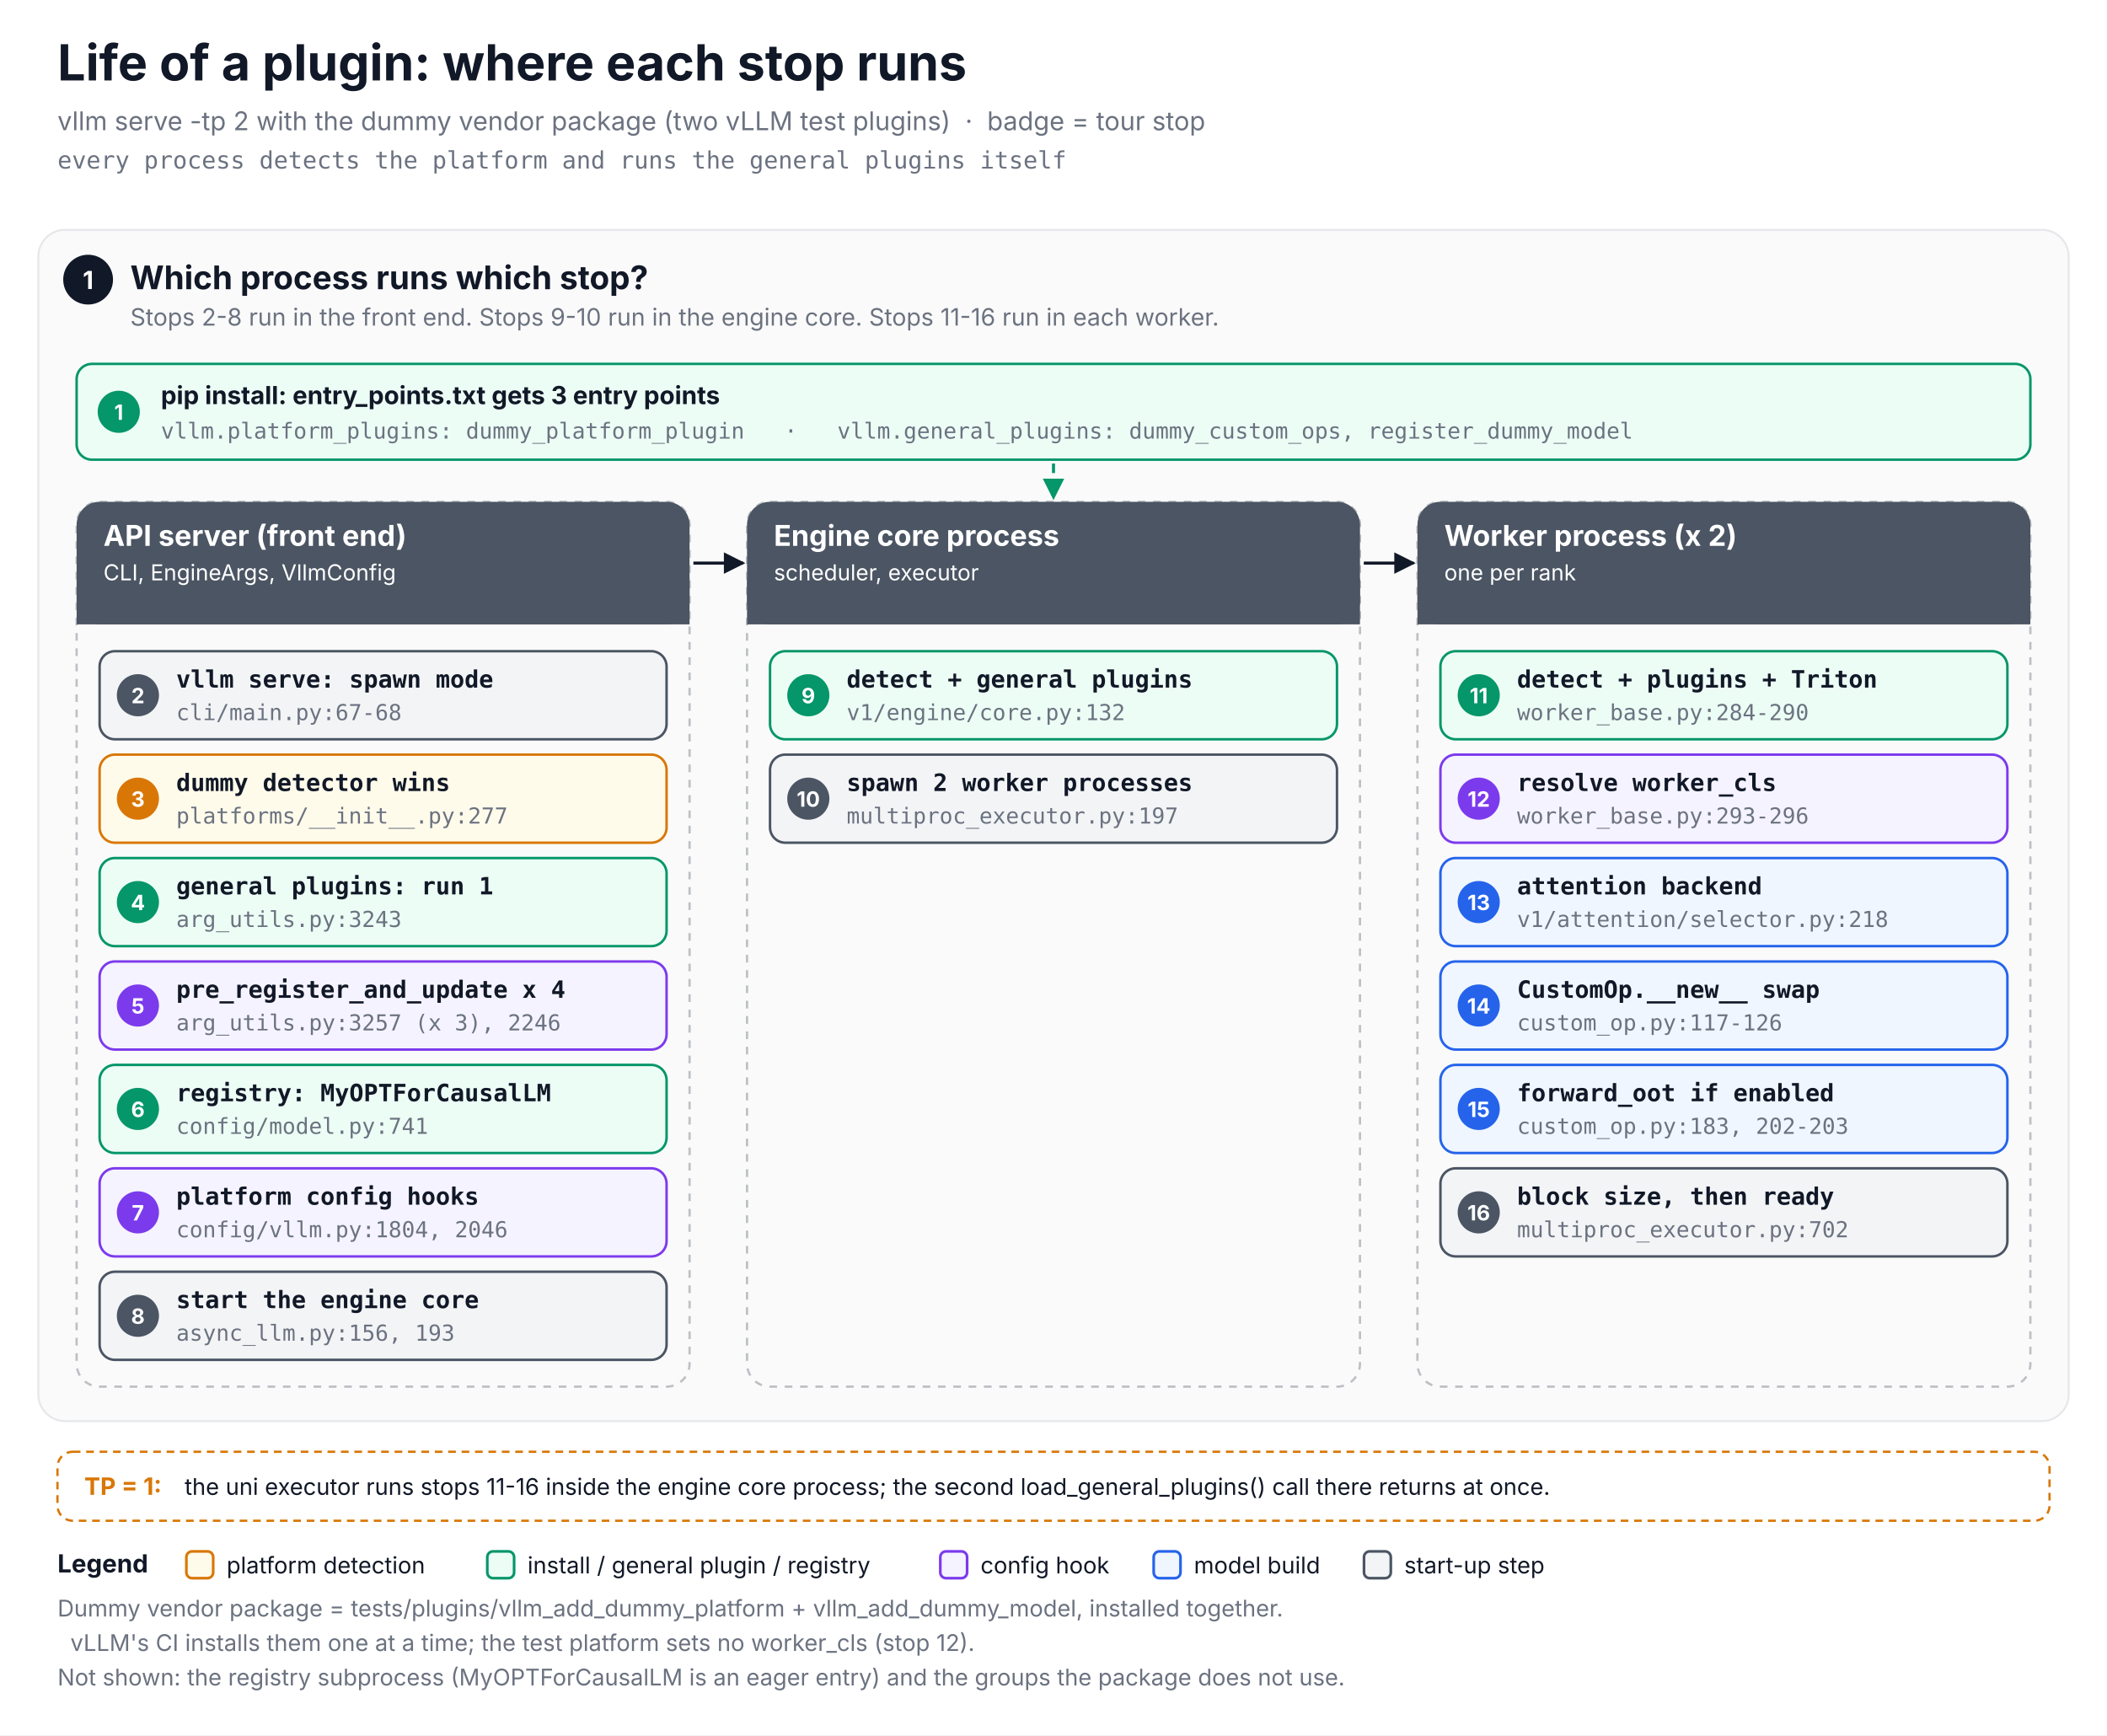
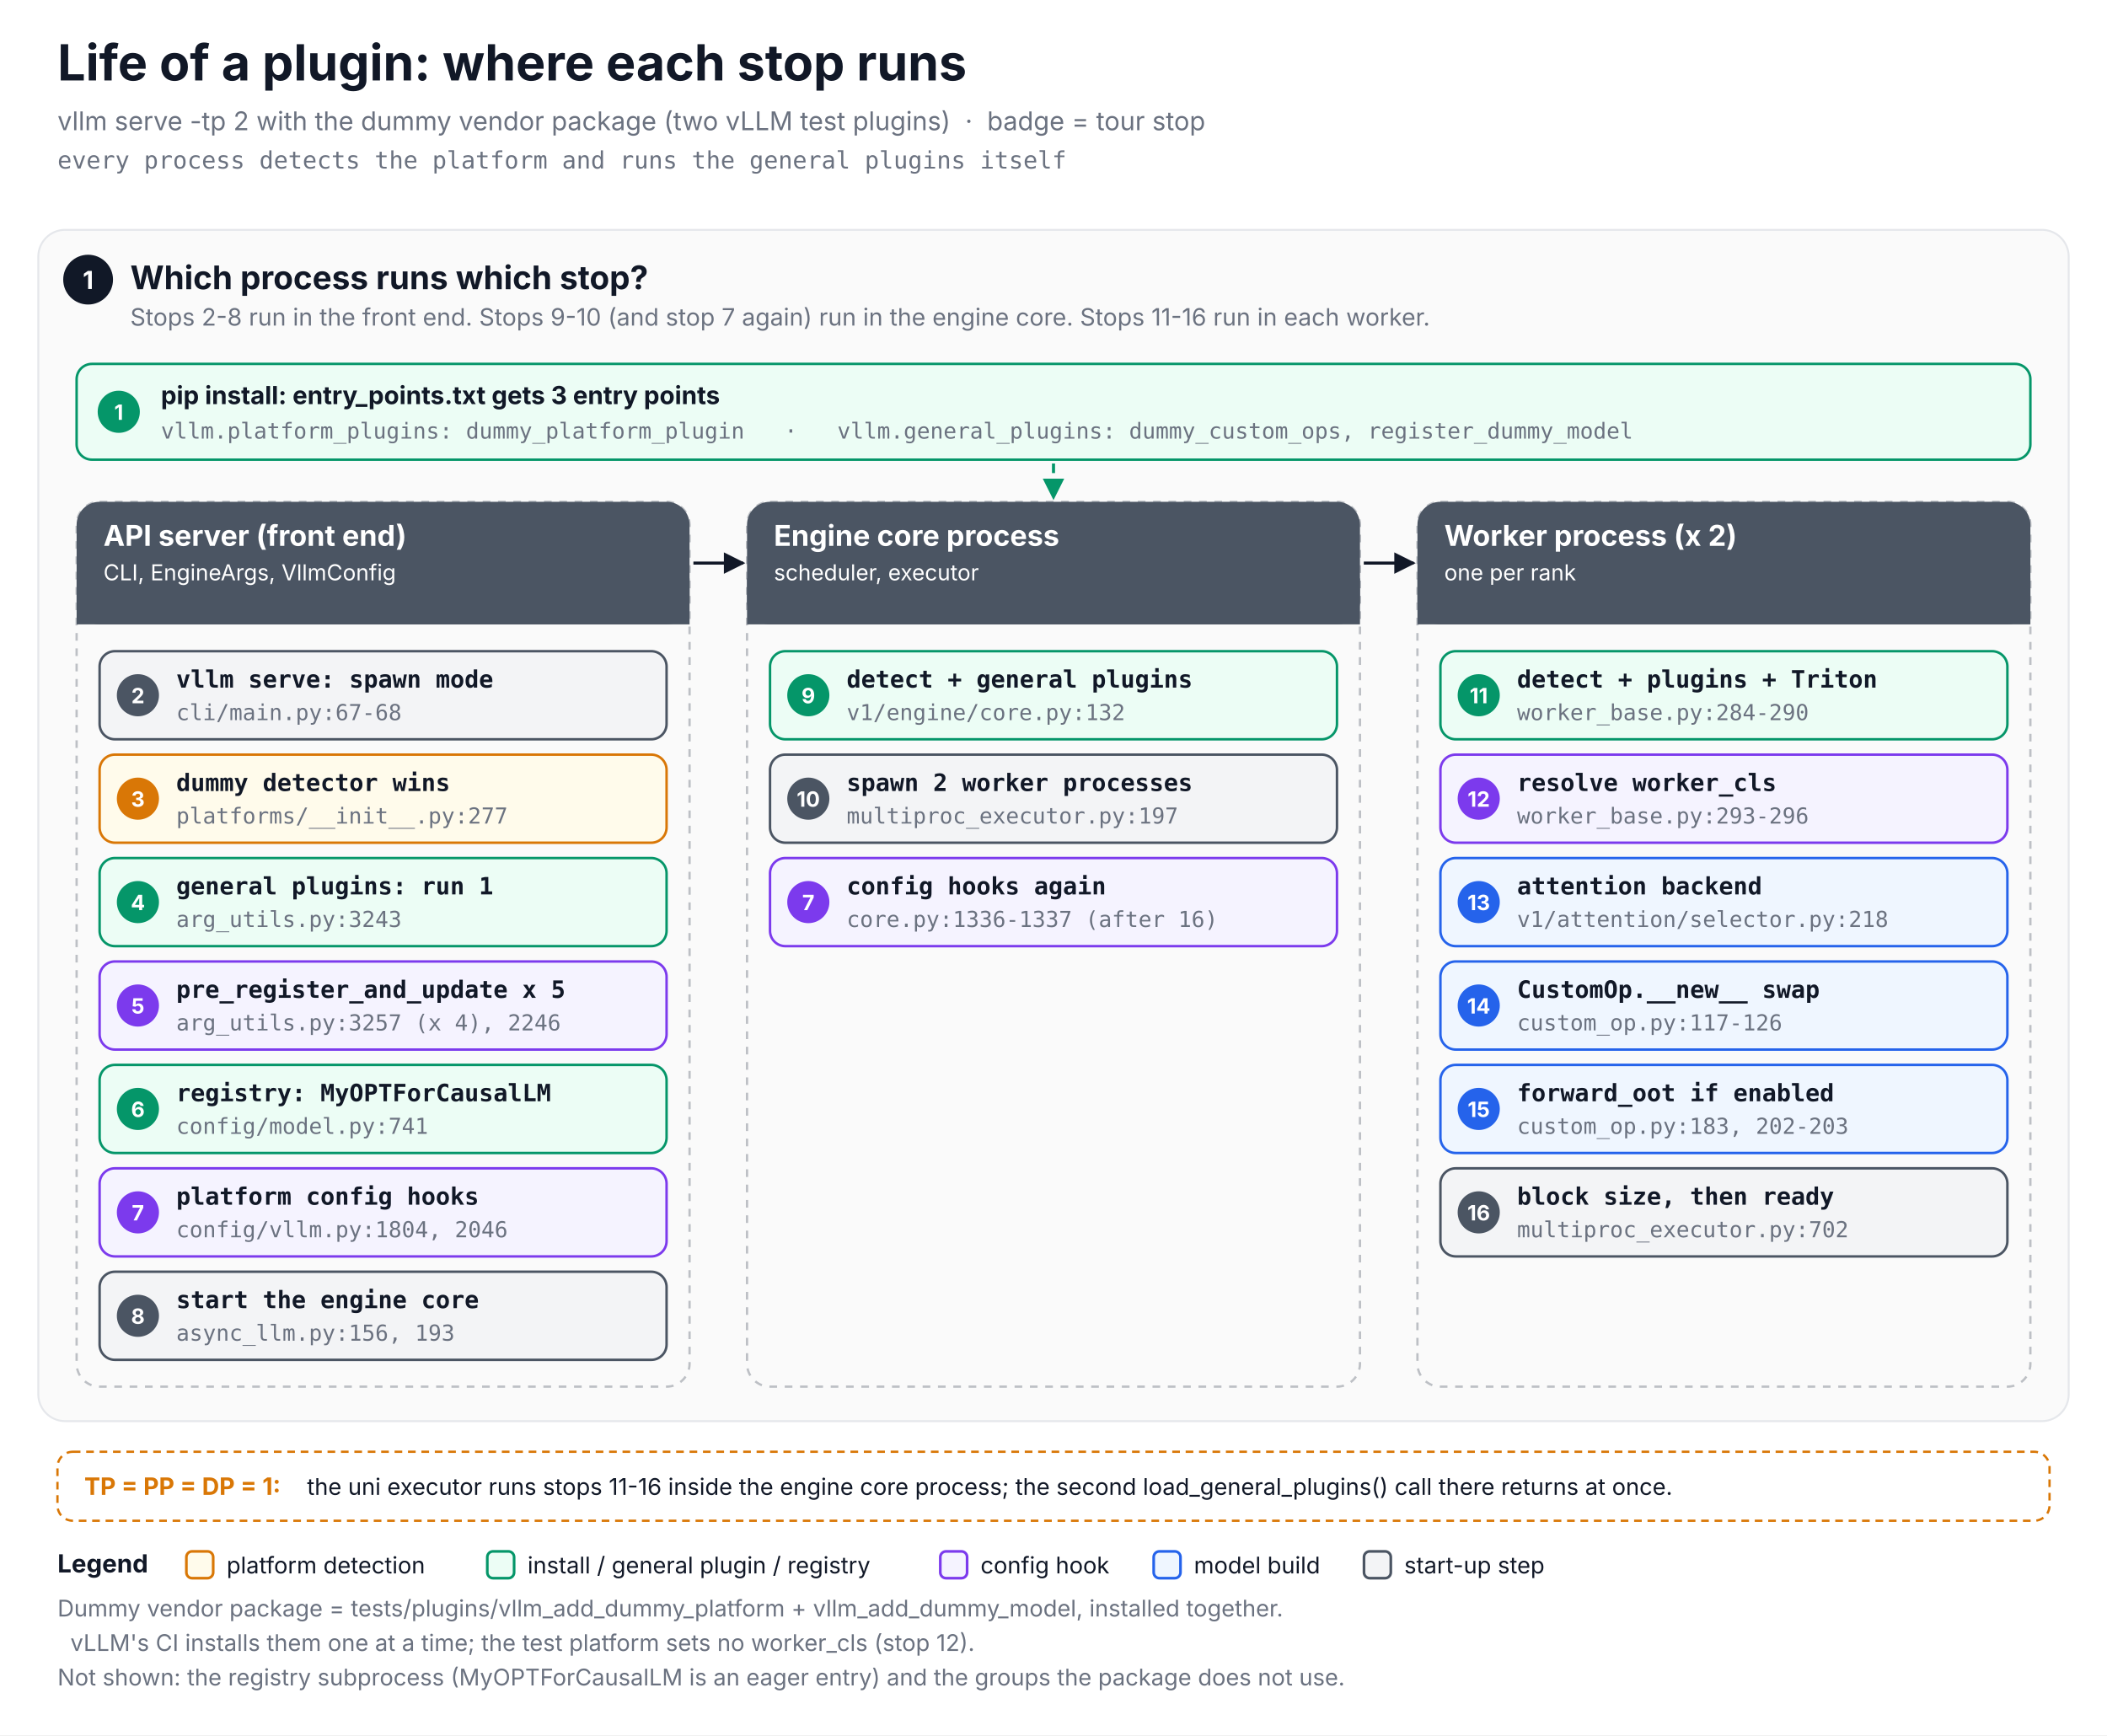
<svg xmlns="http://www.w3.org/2000/svg" width="1100" height="906" viewBox="0 0 1100 906">
  <defs>
    <marker id="m0" viewBox="0 0 10 10" refX="9" refY="5" markerWidth="7" markerHeight="7" orient="auto-start-reverse">
      <path d="M0,0 L10,5 L0,10 z" fill="#111827" />
    </marker>
    <marker id="m1" viewBox="0 0 10 10" refX="9" refY="5" markerWidth="7" markerHeight="7" orient="auto-start-reverse">
      <path d="M0,0 L10,5 L0,10 z" fill="#059669" />
    </marker>
  </defs>
  <rect width="1100" height="906" fill="#ffffff" />
  <text x="30.0" y="42.0" font-family="Inter,Segoe UI,Helvetica,Arial,sans-serif" font-size="26" fill="#111827" font-weight="bold" text-anchor="start" xml:space="preserve" style="white-space:pre">Life of a plugin: where each stop runs</text>
  <text x="30.0" y="68.0" font-family="Inter,Segoe UI,Helvetica,Arial,sans-serif" font-size="13.5" fill="#6b7280" font-weight="normal" text-anchor="start" xml:space="preserve" style="white-space:pre">vllm serve -tp 2 with the dummy vendor package (two vLLM test plugins)  ·  badge = tour stop</text>
  <text x="30.0" y="88.0" font-family="ui-monospace,SFMono-Regular,Menlo,Consolas,monospace" font-size="12.5" fill="#6b7280" font-weight="normal" text-anchor="start" xml:space="preserve" style="white-space:pre">every process detects the platform and runs the general plugins itself</text>
  <rect x="20.0" y="120.0" width="1060.0" height="622.0" rx="14" fill="#fafafa" fill-opacity="1.0" stroke="#e5e7eb" stroke-width="1" />
  <circle cx="46.0" cy="146.0" r="13" fill="#111827" />
  <text x="46.0" y="150.9" font-family="Inter,Segoe UI,Helvetica,Arial,sans-serif" font-size="13" fill="#fff" font-weight="bold" text-anchor="middle" xml:space="preserve" style="white-space:pre">1</text>
  <text x="68.0" y="151.0" font-family="Inter,Segoe UI,Helvetica,Arial,sans-serif" font-size="17" fill="#111827" font-weight="bold" text-anchor="start" xml:space="preserve" style="white-space:pre">Which process runs which stop?</text>
-   <text x="68.0" y="170.0" font-family="Inter,Segoe UI,Helvetica,Arial,sans-serif" font-size="12.5" fill="#6b7280" font-weight="normal" text-anchor="start" xml:space="preserve" style="white-space:pre">Stops 2-8 run in the front end. Stops 9-10 run in the engine core. Stops 11-16 run in each worker.</text>
+   <text x="68.0" y="170.0" font-family="Inter,Segoe UI,Helvetica,Arial,sans-serif" font-size="12.5" fill="#6b7280" font-weight="normal" text-anchor="start" xml:space="preserve" style="white-space:pre">Stops 2-8 run in the front end. Stops 9-10 (and stop 7 again) run in the engine core. Stops 11-16 run in each worker.</text>
  <rect x="40.0" y="190.0" width="1020.0" height="50.0" rx="8" fill="#ecfdf5" fill-opacity="1.0" stroke="#059669" stroke-width="1.3" />
  <circle cx="62.0" cy="215.0" r="11" fill="#059669" />
  <text x="62.0" y="219.2" font-family="Inter,Segoe UI,Helvetica,Arial,sans-serif" font-size="11" fill="#fff" font-weight="bold" text-anchor="middle" xml:space="preserve" style="white-space:pre">1</text>
  <text x="84.0" y="211.0" font-family="Inter,Segoe UI,Helvetica,Arial,sans-serif" font-size="13" fill="#111827" font-weight="bold" text-anchor="start" xml:space="preserve" style="white-space:pre">pip install: entry_points.txt gets 3 entry points</text>
  <text x="84.0" y="229.0" font-family="ui-monospace,SFMono-Regular,Menlo,Consolas,monospace" font-size="11.5" fill="#6b7280" font-weight="normal" text-anchor="start" xml:space="preserve" style="white-space:pre">vllm.platform_plugins: dummy_platform_plugin   ·   vllm.general_plugins: dummy_custom_ops, register_dummy_model</text>
  <rect x="40.0" y="262.0" width="320.0" height="462.0" rx="12" fill="#fafafa" fill-opacity="1.0" stroke="#4b5563" stroke-width="1.2" stroke-opacity="0.35" stroke-dasharray="4 4" />
  <rect x="40.0" y="262.0" width="320.0" height="64.0" rx="12" fill="#4b5563" fill-opacity="1.0" stroke="none" />
  <rect x="40.0" y="302.0" width="320.0" height="24.0" rx="0" fill="#4b5563" fill-opacity="1.0" stroke="none" />
  <text x="54.0" y="285.0" font-family="Inter,Segoe UI,Helvetica,Arial,sans-serif" font-size="15" fill="#fff" font-weight="bold" text-anchor="start" xml:space="preserve" style="white-space:pre">API server (front end)</text>
  <text x="54.0" y="303.0" font-family="Inter,Segoe UI,Helvetica,Arial,sans-serif" font-size="11.5" fill="#fff" font-weight="normal" text-anchor="start" xml:space="preserve" style="white-space:pre">CLI, EngineArgs, VllmConfig</text>
  <rect x="52.0" y="340.0" width="296.0" height="46.0" rx="8" fill="#f3f4f6" fill-opacity="1.0" stroke="#4b5563" stroke-width="1.3" />
  <circle cx="72.0" cy="363.0" r="11" fill="#4b5563" />
  <text x="72.0" y="367.2" font-family="Inter,Segoe UI,Helvetica,Arial,sans-serif" font-size="11" fill="#fff" font-weight="bold" text-anchor="middle" xml:space="preserve" style="white-space:pre">2</text>
  <text x="92.0" y="359.0" font-family="ui-monospace,SFMono-Regular,Menlo,Consolas,monospace" font-size="12.5" fill="#111827" font-weight="bold" text-anchor="start" xml:space="preserve" style="white-space:pre">vllm serve: spawn mode</text>
  <text x="92.0" y="376.0" font-family="ui-monospace,SFMono-Regular,Menlo,Consolas,monospace" font-size="11.5" fill="#6b7280" font-weight="normal" text-anchor="start" xml:space="preserve" style="white-space:pre">cli/main.py:67-68</text>
  <rect x="52.0" y="394.0" width="296.0" height="46.0" rx="8" fill="#fffbeb" fill-opacity="1.0" stroke="#d97706" stroke-width="1.3" />
  <circle cx="72.0" cy="417.0" r="11" fill="#d97706" />
  <text x="72.0" y="421.2" font-family="Inter,Segoe UI,Helvetica,Arial,sans-serif" font-size="11" fill="#fff" font-weight="bold" text-anchor="middle" xml:space="preserve" style="white-space:pre">3</text>
  <text x="92.0" y="413.0" font-family="ui-monospace,SFMono-Regular,Menlo,Consolas,monospace" font-size="12.5" fill="#111827" font-weight="bold" text-anchor="start" xml:space="preserve" style="white-space:pre">dummy detector wins</text>
  <text x="92.0" y="430.0" font-family="ui-monospace,SFMono-Regular,Menlo,Consolas,monospace" font-size="11.5" fill="#6b7280" font-weight="normal" text-anchor="start" xml:space="preserve" style="white-space:pre">platforms/__init__.py:277</text>
  <rect x="52.0" y="448.0" width="296.0" height="46.0" rx="8" fill="#ecfdf5" fill-opacity="1.0" stroke="#059669" stroke-width="1.3" />
  <circle cx="72.0" cy="471.0" r="11" fill="#059669" />
  <text x="72.0" y="475.2" font-family="Inter,Segoe UI,Helvetica,Arial,sans-serif" font-size="11" fill="#fff" font-weight="bold" text-anchor="middle" xml:space="preserve" style="white-space:pre">4</text>
  <text x="92.0" y="467.0" font-family="ui-monospace,SFMono-Regular,Menlo,Consolas,monospace" font-size="12.5" fill="#111827" font-weight="bold" text-anchor="start" xml:space="preserve" style="white-space:pre">general plugins: run 1</text>
  <text x="92.0" y="484.0" font-family="ui-monospace,SFMono-Regular,Menlo,Consolas,monospace" font-size="11.5" fill="#6b7280" font-weight="normal" text-anchor="start" xml:space="preserve" style="white-space:pre">arg_utils.py:3243</text>
  <rect x="52.0" y="502.0" width="296.0" height="46.0" rx="8" fill="#f5f3ff" fill-opacity="1.0" stroke="#7c3aed" stroke-width="1.3" />
  <circle cx="72.0" cy="525.0" r="11" fill="#7c3aed" />
  <text x="72.0" y="529.2" font-family="Inter,Segoe UI,Helvetica,Arial,sans-serif" font-size="11" fill="#fff" font-weight="bold" text-anchor="middle" xml:space="preserve" style="white-space:pre">5</text>
-   <text x="92.0" y="521.0" font-family="ui-monospace,SFMono-Regular,Menlo,Consolas,monospace" font-size="12.5" fill="#111827" font-weight="bold" text-anchor="start" xml:space="preserve" style="white-space:pre">pre_register_and_update x 4</text>
-   <text x="92.0" y="538.0" font-family="ui-monospace,SFMono-Regular,Menlo,Consolas,monospace" font-size="11.5" fill="#6b7280" font-weight="normal" text-anchor="start" xml:space="preserve" style="white-space:pre">arg_utils.py:3257 (x 3), 2246</text>
+   <text x="92.0" y="521.0" font-family="ui-monospace,SFMono-Regular,Menlo,Consolas,monospace" font-size="12.5" fill="#111827" font-weight="bold" text-anchor="start" xml:space="preserve" style="white-space:pre">pre_register_and_update x 5</text>
+   <text x="92.0" y="538.0" font-family="ui-monospace,SFMono-Regular,Menlo,Consolas,monospace" font-size="11.5" fill="#6b7280" font-weight="normal" text-anchor="start" xml:space="preserve" style="white-space:pre">arg_utils.py:3257 (x 4), 2246</text>
  <rect x="52.0" y="556.0" width="296.0" height="46.0" rx="8" fill="#ecfdf5" fill-opacity="1.0" stroke="#059669" stroke-width="1.3" />
  <circle cx="72.0" cy="579.0" r="11" fill="#059669" />
  <text x="72.0" y="583.2" font-family="Inter,Segoe UI,Helvetica,Arial,sans-serif" font-size="11" fill="#fff" font-weight="bold" text-anchor="middle" xml:space="preserve" style="white-space:pre">6</text>
  <text x="92.0" y="575.0" font-family="ui-monospace,SFMono-Regular,Menlo,Consolas,monospace" font-size="12.5" fill="#111827" font-weight="bold" text-anchor="start" xml:space="preserve" style="white-space:pre">registry: MyOPTForCausalLM</text>
  <text x="92.0" y="592.0" font-family="ui-monospace,SFMono-Regular,Menlo,Consolas,monospace" font-size="11.5" fill="#6b7280" font-weight="normal" text-anchor="start" xml:space="preserve" style="white-space:pre">config/model.py:741</text>
  <rect x="52.0" y="610.0" width="296.0" height="46.0" rx="8" fill="#f5f3ff" fill-opacity="1.0" stroke="#7c3aed" stroke-width="1.3" />
  <circle cx="72.0" cy="633.0" r="11" fill="#7c3aed" />
  <text x="72.0" y="637.2" font-family="Inter,Segoe UI,Helvetica,Arial,sans-serif" font-size="11" fill="#fff" font-weight="bold" text-anchor="middle" xml:space="preserve" style="white-space:pre">7</text>
  <text x="92.0" y="629.0" font-family="ui-monospace,SFMono-Regular,Menlo,Consolas,monospace" font-size="12.5" fill="#111827" font-weight="bold" text-anchor="start" xml:space="preserve" style="white-space:pre">platform config hooks</text>
  <text x="92.0" y="646.0" font-family="ui-monospace,SFMono-Regular,Menlo,Consolas,monospace" font-size="11.5" fill="#6b7280" font-weight="normal" text-anchor="start" xml:space="preserve" style="white-space:pre">config/vllm.py:1804, 2046</text>
  <rect x="52.0" y="664.0" width="296.0" height="46.0" rx="8" fill="#f3f4f6" fill-opacity="1.0" stroke="#4b5563" stroke-width="1.3" />
  <circle cx="72.0" cy="687.0" r="11" fill="#4b5563" />
  <text x="72.0" y="691.2" font-family="Inter,Segoe UI,Helvetica,Arial,sans-serif" font-size="11" fill="#fff" font-weight="bold" text-anchor="middle" xml:space="preserve" style="white-space:pre">8</text>
  <text x="92.0" y="683.0" font-family="ui-monospace,SFMono-Regular,Menlo,Consolas,monospace" font-size="12.5" fill="#111827" font-weight="bold" text-anchor="start" xml:space="preserve" style="white-space:pre">start the engine core</text>
  <text x="92.0" y="700.0" font-family="ui-monospace,SFMono-Regular,Menlo,Consolas,monospace" font-size="11.5" fill="#6b7280" font-weight="normal" text-anchor="start" xml:space="preserve" style="white-space:pre">async_llm.py:156, 193</text>
  <rect x="390.0" y="262.0" width="320.0" height="462.0" rx="12" fill="#fafafa" fill-opacity="1.0" stroke="#4b5563" stroke-width="1.2" stroke-opacity="0.35" stroke-dasharray="4 4" />
  <rect x="390.0" y="262.0" width="320.0" height="64.0" rx="12" fill="#4b5563" fill-opacity="1.0" stroke="none" />
  <rect x="390.0" y="302.0" width="320.0" height="24.0" rx="0" fill="#4b5563" fill-opacity="1.0" stroke="none" />
  <text x="404.0" y="285.0" font-family="Inter,Segoe UI,Helvetica,Arial,sans-serif" font-size="15" fill="#fff" font-weight="bold" text-anchor="start" xml:space="preserve" style="white-space:pre">Engine core process</text>
  <text x="404.0" y="303.0" font-family="Inter,Segoe UI,Helvetica,Arial,sans-serif" font-size="11.5" fill="#fff" font-weight="normal" text-anchor="start" xml:space="preserve" style="white-space:pre">scheduler, executor</text>
  <rect x="402.0" y="340.0" width="296.0" height="46.0" rx="8" fill="#ecfdf5" fill-opacity="1.0" stroke="#059669" stroke-width="1.3" />
  <circle cx="422.0" cy="363.0" r="11" fill="#059669" />
  <text x="422.0" y="367.2" font-family="Inter,Segoe UI,Helvetica,Arial,sans-serif" font-size="11" fill="#fff" font-weight="bold" text-anchor="middle" xml:space="preserve" style="white-space:pre">9</text>
  <text x="442.0" y="359.0" font-family="ui-monospace,SFMono-Regular,Menlo,Consolas,monospace" font-size="12.5" fill="#111827" font-weight="bold" text-anchor="start" xml:space="preserve" style="white-space:pre">detect + general plugins</text>
  <text x="442.0" y="376.0" font-family="ui-monospace,SFMono-Regular,Menlo,Consolas,monospace" font-size="11.5" fill="#6b7280" font-weight="normal" text-anchor="start" xml:space="preserve" style="white-space:pre">v1/engine/core.py:132</text>
  <rect x="402.0" y="394.0" width="296.0" height="46.0" rx="8" fill="#f3f4f6" fill-opacity="1.0" stroke="#4b5563" stroke-width="1.3" />
  <circle cx="422.0" cy="417.0" r="11" fill="#4b5563" />
  <text x="422.0" y="421.2" font-family="Inter,Segoe UI,Helvetica,Arial,sans-serif" font-size="11" fill="#fff" font-weight="bold" text-anchor="middle" xml:space="preserve" style="white-space:pre">10</text>
  <text x="442.0" y="413.0" font-family="ui-monospace,SFMono-Regular,Menlo,Consolas,monospace" font-size="12.5" fill="#111827" font-weight="bold" text-anchor="start" xml:space="preserve" style="white-space:pre">spawn 2 worker processes</text>
  <text x="442.0" y="430.0" font-family="ui-monospace,SFMono-Regular,Menlo,Consolas,monospace" font-size="11.5" fill="#6b7280" font-weight="normal" text-anchor="start" xml:space="preserve" style="white-space:pre">multiproc_executor.py:197</text>
+   <rect x="402.0" y="448.0" width="296.0" height="46.0" rx="8" fill="#f5f3ff" fill-opacity="1.0" stroke="#7c3aed" stroke-width="1.3" />
+   <circle cx="422.0" cy="471.0" r="11" fill="#7c3aed" />
+   <text x="422.0" y="475.2" font-family="Inter,Segoe UI,Helvetica,Arial,sans-serif" font-size="11" fill="#fff" font-weight="bold" text-anchor="middle" xml:space="preserve" style="white-space:pre">7</text>
+   <text x="442.0" y="467.0" font-family="ui-monospace,SFMono-Regular,Menlo,Consolas,monospace" font-size="12.5" fill="#111827" font-weight="bold" text-anchor="start" xml:space="preserve" style="white-space:pre">config hooks again</text>
+   <text x="442.0" y="484.0" font-family="ui-monospace,SFMono-Regular,Menlo,Consolas,monospace" font-size="11.5" fill="#6b7280" font-weight="normal" text-anchor="start" xml:space="preserve" style="white-space:pre">core.py:1336-1337 (after 16)</text>
  <rect x="740.0" y="262.0" width="320.0" height="462.0" rx="12" fill="#fafafa" fill-opacity="1.0" stroke="#4b5563" stroke-width="1.2" stroke-opacity="0.35" stroke-dasharray="4 4" />
  <rect x="740.0" y="262.0" width="320.0" height="64.0" rx="12" fill="#4b5563" fill-opacity="1.0" stroke="none" />
  <rect x="740.0" y="302.0" width="320.0" height="24.0" rx="0" fill="#4b5563" fill-opacity="1.0" stroke="none" />
  <text x="754.0" y="285.0" font-family="Inter,Segoe UI,Helvetica,Arial,sans-serif" font-size="15" fill="#fff" font-weight="bold" text-anchor="start" xml:space="preserve" style="white-space:pre">Worker process (x 2)</text>
  <text x="754.0" y="303.0" font-family="Inter,Segoe UI,Helvetica,Arial,sans-serif" font-size="11.5" fill="#fff" font-weight="normal" text-anchor="start" xml:space="preserve" style="white-space:pre">one per rank</text>
  <rect x="752.0" y="340.0" width="296.0" height="46.0" rx="8" fill="#ecfdf5" fill-opacity="1.0" stroke="#059669" stroke-width="1.3" />
  <circle cx="772.0" cy="363.0" r="11" fill="#059669" />
  <text x="772.0" y="367.2" font-family="Inter,Segoe UI,Helvetica,Arial,sans-serif" font-size="11" fill="#fff" font-weight="bold" text-anchor="middle" xml:space="preserve" style="white-space:pre">11</text>
  <text x="792.0" y="359.0" font-family="ui-monospace,SFMono-Regular,Menlo,Consolas,monospace" font-size="12.5" fill="#111827" font-weight="bold" text-anchor="start" xml:space="preserve" style="white-space:pre">detect + plugins + Triton</text>
  <text x="792.0" y="376.0" font-family="ui-monospace,SFMono-Regular,Menlo,Consolas,monospace" font-size="11.5" fill="#6b7280" font-weight="normal" text-anchor="start" xml:space="preserve" style="white-space:pre">worker_base.py:284-290</text>
  <rect x="752.0" y="394.0" width="296.0" height="46.0" rx="8" fill="#f5f3ff" fill-opacity="1.0" stroke="#7c3aed" stroke-width="1.3" />
  <circle cx="772.0" cy="417.0" r="11" fill="#7c3aed" />
  <text x="772.0" y="421.2" font-family="Inter,Segoe UI,Helvetica,Arial,sans-serif" font-size="11" fill="#fff" font-weight="bold" text-anchor="middle" xml:space="preserve" style="white-space:pre">12</text>
  <text x="792.0" y="413.0" font-family="ui-monospace,SFMono-Regular,Menlo,Consolas,monospace" font-size="12.5" fill="#111827" font-weight="bold" text-anchor="start" xml:space="preserve" style="white-space:pre">resolve worker_cls</text>
  <text x="792.0" y="430.0" font-family="ui-monospace,SFMono-Regular,Menlo,Consolas,monospace" font-size="11.5" fill="#6b7280" font-weight="normal" text-anchor="start" xml:space="preserve" style="white-space:pre">worker_base.py:293-296</text>
  <rect x="752.0" y="448.0" width="296.0" height="46.0" rx="8" fill="#eff6ff" fill-opacity="1.0" stroke="#2563eb" stroke-width="1.3" />
  <circle cx="772.0" cy="471.0" r="11" fill="#2563eb" />
  <text x="772.0" y="475.2" font-family="Inter,Segoe UI,Helvetica,Arial,sans-serif" font-size="11" fill="#fff" font-weight="bold" text-anchor="middle" xml:space="preserve" style="white-space:pre">13</text>
  <text x="792.0" y="467.0" font-family="ui-monospace,SFMono-Regular,Menlo,Consolas,monospace" font-size="12.5" fill="#111827" font-weight="bold" text-anchor="start" xml:space="preserve" style="white-space:pre">attention backend</text>
  <text x="792.0" y="484.0" font-family="ui-monospace,SFMono-Regular,Menlo,Consolas,monospace" font-size="11.5" fill="#6b7280" font-weight="normal" text-anchor="start" xml:space="preserve" style="white-space:pre">v1/attention/selector.py:218</text>
  <rect x="752.0" y="502.0" width="296.0" height="46.0" rx="8" fill="#eff6ff" fill-opacity="1.0" stroke="#2563eb" stroke-width="1.3" />
  <circle cx="772.0" cy="525.0" r="11" fill="#2563eb" />
  <text x="772.0" y="529.2" font-family="Inter,Segoe UI,Helvetica,Arial,sans-serif" font-size="11" fill="#fff" font-weight="bold" text-anchor="middle" xml:space="preserve" style="white-space:pre">14</text>
  <text x="792.0" y="521.0" font-family="ui-monospace,SFMono-Regular,Menlo,Consolas,monospace" font-size="12.5" fill="#111827" font-weight="bold" text-anchor="start" xml:space="preserve" style="white-space:pre">CustomOp.__new__ swap</text>
  <text x="792.0" y="538.0" font-family="ui-monospace,SFMono-Regular,Menlo,Consolas,monospace" font-size="11.5" fill="#6b7280" font-weight="normal" text-anchor="start" xml:space="preserve" style="white-space:pre">custom_op.py:117-126</text>
  <rect x="752.0" y="556.0" width="296.0" height="46.0" rx="8" fill="#eff6ff" fill-opacity="1.0" stroke="#2563eb" stroke-width="1.3" />
  <circle cx="772.0" cy="579.0" r="11" fill="#2563eb" />
  <text x="772.0" y="583.2" font-family="Inter,Segoe UI,Helvetica,Arial,sans-serif" font-size="11" fill="#fff" font-weight="bold" text-anchor="middle" xml:space="preserve" style="white-space:pre">15</text>
  <text x="792.0" y="575.0" font-family="ui-monospace,SFMono-Regular,Menlo,Consolas,monospace" font-size="12.5" fill="#111827" font-weight="bold" text-anchor="start" xml:space="preserve" style="white-space:pre">forward_oot if enabled</text>
  <text x="792.0" y="592.0" font-family="ui-monospace,SFMono-Regular,Menlo,Consolas,monospace" font-size="11.5" fill="#6b7280" font-weight="normal" text-anchor="start" xml:space="preserve" style="white-space:pre">custom_op.py:183, 202-203</text>
  <rect x="752.0" y="610.0" width="296.0" height="46.0" rx="8" fill="#f3f4f6" fill-opacity="1.0" stroke="#4b5563" stroke-width="1.3" />
  <circle cx="772.0" cy="633.0" r="11" fill="#4b5563" />
  <text x="772.0" y="637.2" font-family="Inter,Segoe UI,Helvetica,Arial,sans-serif" font-size="11" fill="#fff" font-weight="bold" text-anchor="middle" xml:space="preserve" style="white-space:pre">16</text>
  <text x="792.0" y="629.0" font-family="ui-monospace,SFMono-Regular,Menlo,Consolas,monospace" font-size="12.5" fill="#111827" font-weight="bold" text-anchor="start" xml:space="preserve" style="white-space:pre">block size, then ready</text>
  <text x="792.0" y="646.0" font-family="ui-monospace,SFMono-Regular,Menlo,Consolas,monospace" font-size="11.5" fill="#6b7280" font-weight="normal" text-anchor="start" xml:space="preserve" style="white-space:pre">multiproc_executor.py:702</text>
  <line x1="362.0" y1="294.0" x2="388.0" y2="294.0" stroke="#111827" stroke-width="1.6" marker-end="url(#m0)" />
  <line x1="712.0" y1="294.0" x2="738.0" y2="294.0" stroke="#111827" stroke-width="1.6" marker-end="url(#m0)" />
  <line x1="550.0" y1="242.0" x2="550.0" y2="260.0" stroke="#059669" stroke-width="1.6" stroke-dasharray="5 4" marker-end="url(#m1)" />
  <rect x="30.0" y="758.0" width="1040.0" height="36.0" rx="8" fill="#ffffff" fill-opacity="1.0" stroke="#d97706" stroke-width="1.2" stroke-dasharray="4 3" />
-   <text x="44.0" y="780.5" font-family="Inter,Segoe UI,Helvetica,Arial,sans-serif" font-size="12.5" fill="#d97706" font-weight="bold" text-anchor="start" xml:space="preserve" style="white-space:pre">TP = 1:</text>
-   <text x="96.4" y="780.5" font-family="Inter,Segoe UI,Helvetica,Arial,sans-serif" font-size="12" fill="#111827" font-weight="normal" text-anchor="start" xml:space="preserve" style="white-space:pre">the uni executor runs stops 11-16 inside the engine core process; the second load_general_plugins() call there returns at once.</text>
+   <text x="44.0" y="780.5" font-family="Inter,Segoe UI,Helvetica,Arial,sans-serif" font-size="12.5" fill="#d97706" font-weight="bold" text-anchor="start" xml:space="preserve" style="white-space:pre">TP = PP = DP = 1:</text>
+   <text x="160.3" y="780.5" font-family="Inter,Segoe UI,Helvetica,Arial,sans-serif" font-size="12" fill="#111827" font-weight="normal" text-anchor="start" xml:space="preserve" style="white-space:pre">the uni executor runs stops 11-16 inside the engine core process; the second load_general_plugins() call there returns at once.</text>
  <text x="30.0" y="821.0" font-family="Inter,Segoe UI,Helvetica,Arial,sans-serif" font-size="13" fill="#111827" font-weight="bold" text-anchor="start" xml:space="preserve" style="white-space:pre">Legend</text>
  <rect x="97.3" y="810.0" width="14.0" height="14.0" rx="3" fill="#fffbeb" fill-opacity="1.0" stroke="#d97706" stroke-width="1.4" />
  <text x="118.3" y="821.5" font-family="Inter,Segoe UI,Helvetica,Arial,sans-serif" font-size="12" fill="#111827" font-weight="normal" text-anchor="start" xml:space="preserve" style="white-space:pre">platform detection</text>
  <rect x="254.4" y="810.0" width="14.0" height="14.0" rx="3" fill="#ecfdf5" fill-opacity="1.0" stroke="#059669" stroke-width="1.4" />
  <text x="275.4" y="821.5" font-family="Inter,Segoe UI,Helvetica,Arial,sans-serif" font-size="12" fill="#111827" font-weight="normal" text-anchor="start" xml:space="preserve" style="white-space:pre">install / general plugin / registry</text>
  <rect x="490.9" y="810.0" width="14.0" height="14.0" rx="3" fill="#f5f3ff" fill-opacity="1.0" stroke="#7c3aed" stroke-width="1.4" />
  <text x="511.9" y="821.5" font-family="Inter,Segoe UI,Helvetica,Arial,sans-serif" font-size="12" fill="#111827" font-weight="normal" text-anchor="start" xml:space="preserve" style="white-space:pre">config hook</text>
  <rect x="602.3" y="810.0" width="14.0" height="14.0" rx="3" fill="#eff6ff" fill-opacity="1.0" stroke="#2563eb" stroke-width="1.4" />
  <text x="623.3" y="821.5" font-family="Inter,Segoe UI,Helvetica,Arial,sans-serif" font-size="12" fill="#111827" font-weight="normal" text-anchor="start" xml:space="preserve" style="white-space:pre">model build</text>
  <rect x="712.1" y="810.0" width="14.0" height="14.0" rx="3" fill="#f3f4f6" fill-opacity="1.0" stroke="#4b5563" stroke-width="1.4" />
  <text x="733.1" y="821.5" font-family="Inter,Segoe UI,Helvetica,Arial,sans-serif" font-size="12" fill="#111827" font-weight="normal" text-anchor="start" xml:space="preserve" style="white-space:pre">start-up step</text>
  <text x="30.0" y="844.0" font-family="Inter,Segoe UI,Helvetica,Arial,sans-serif" font-size="12" fill="#6b7280" font-weight="normal" text-anchor="start" xml:space="preserve" style="white-space:pre">Dummy vendor package = tests/plugins/vllm_add_dummy_platform + vllm_add_dummy_model, installed together.</text>
  <text x="30.0" y="862.0" font-family="Inter,Segoe UI,Helvetica,Arial,sans-serif" font-size="12" fill="#6b7280" font-weight="normal" text-anchor="start" xml:space="preserve" style="white-space:pre">  vLLM's CI installs them one at a time; the test platform sets no worker_cls (stop 12).</text>
  <text x="30.0" y="880.0" font-family="Inter,Segoe UI,Helvetica,Arial,sans-serif" font-size="12" fill="#6b7280" font-weight="normal" text-anchor="start" xml:space="preserve" style="white-space:pre">Not shown: the registry subprocess (MyOPTForCausalLM is an eager entry) and the groups the package does not use.</text>
</svg>
